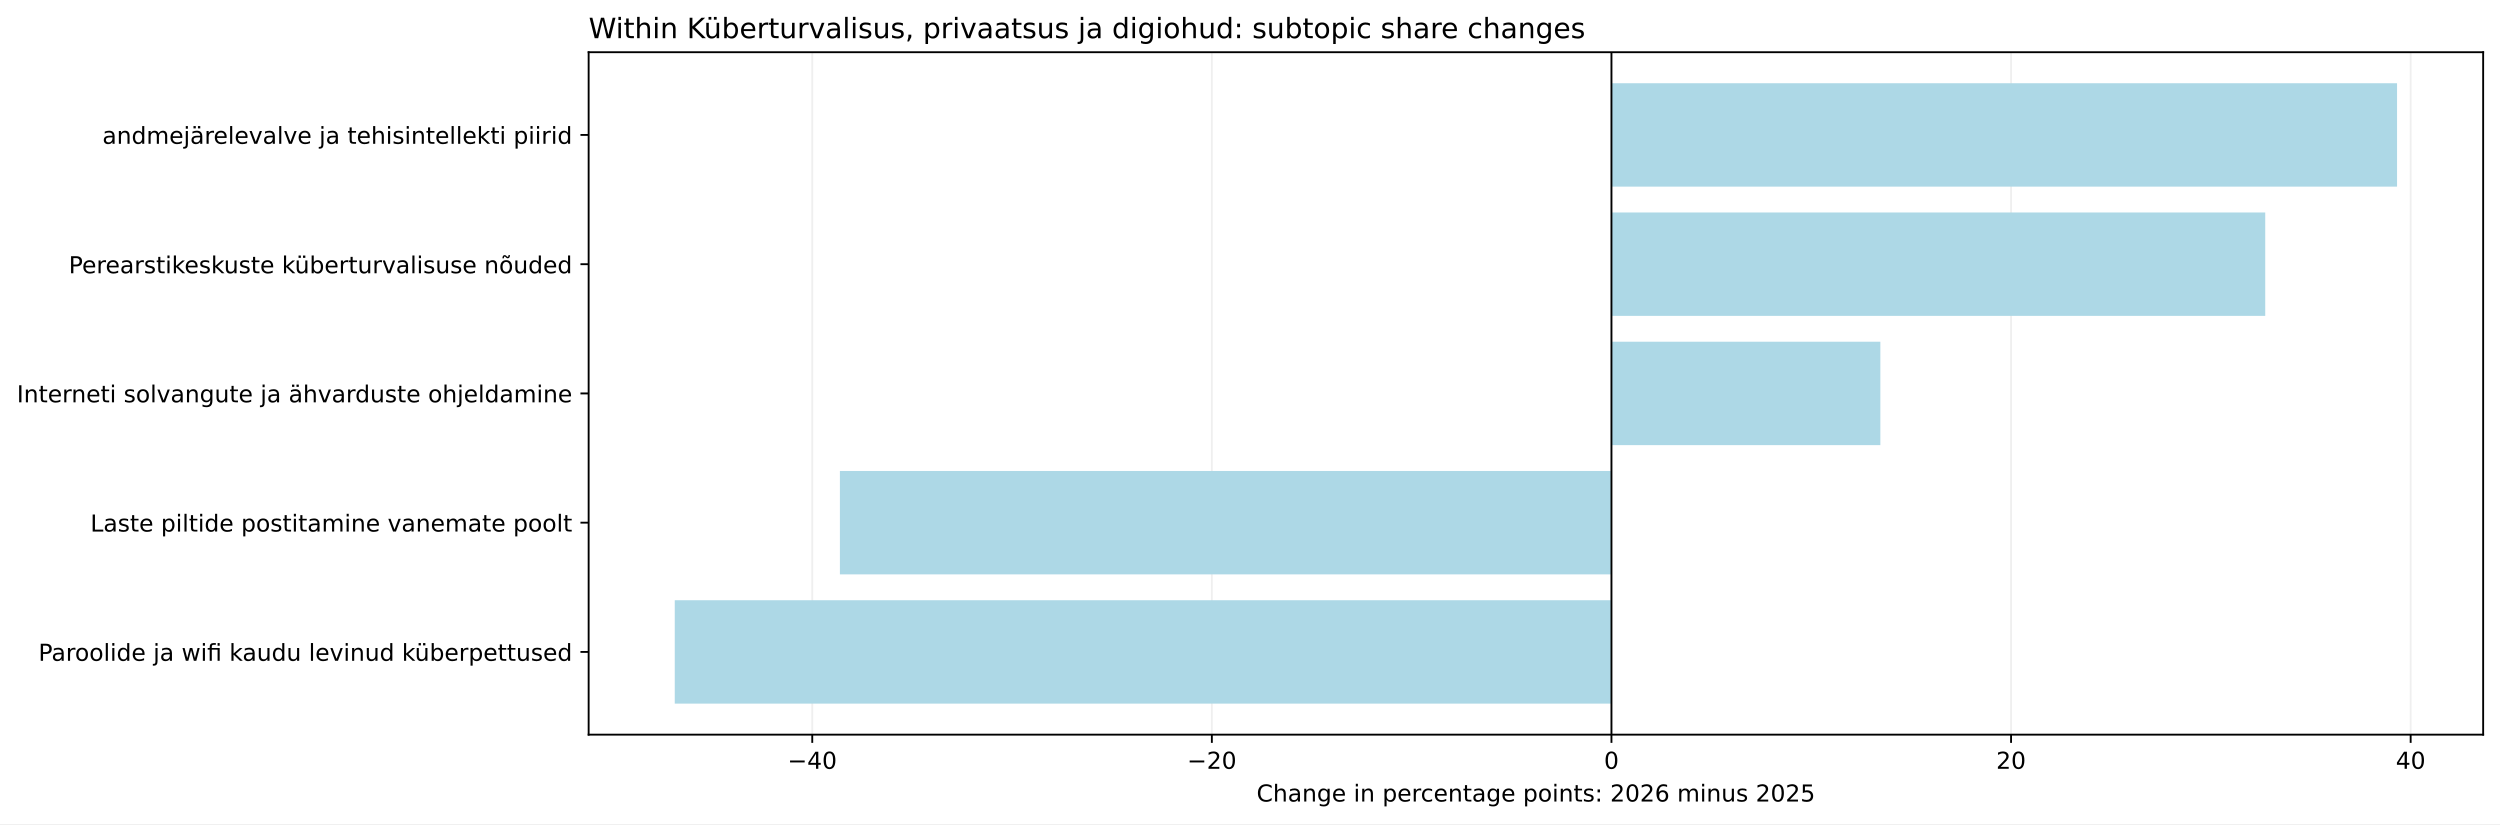
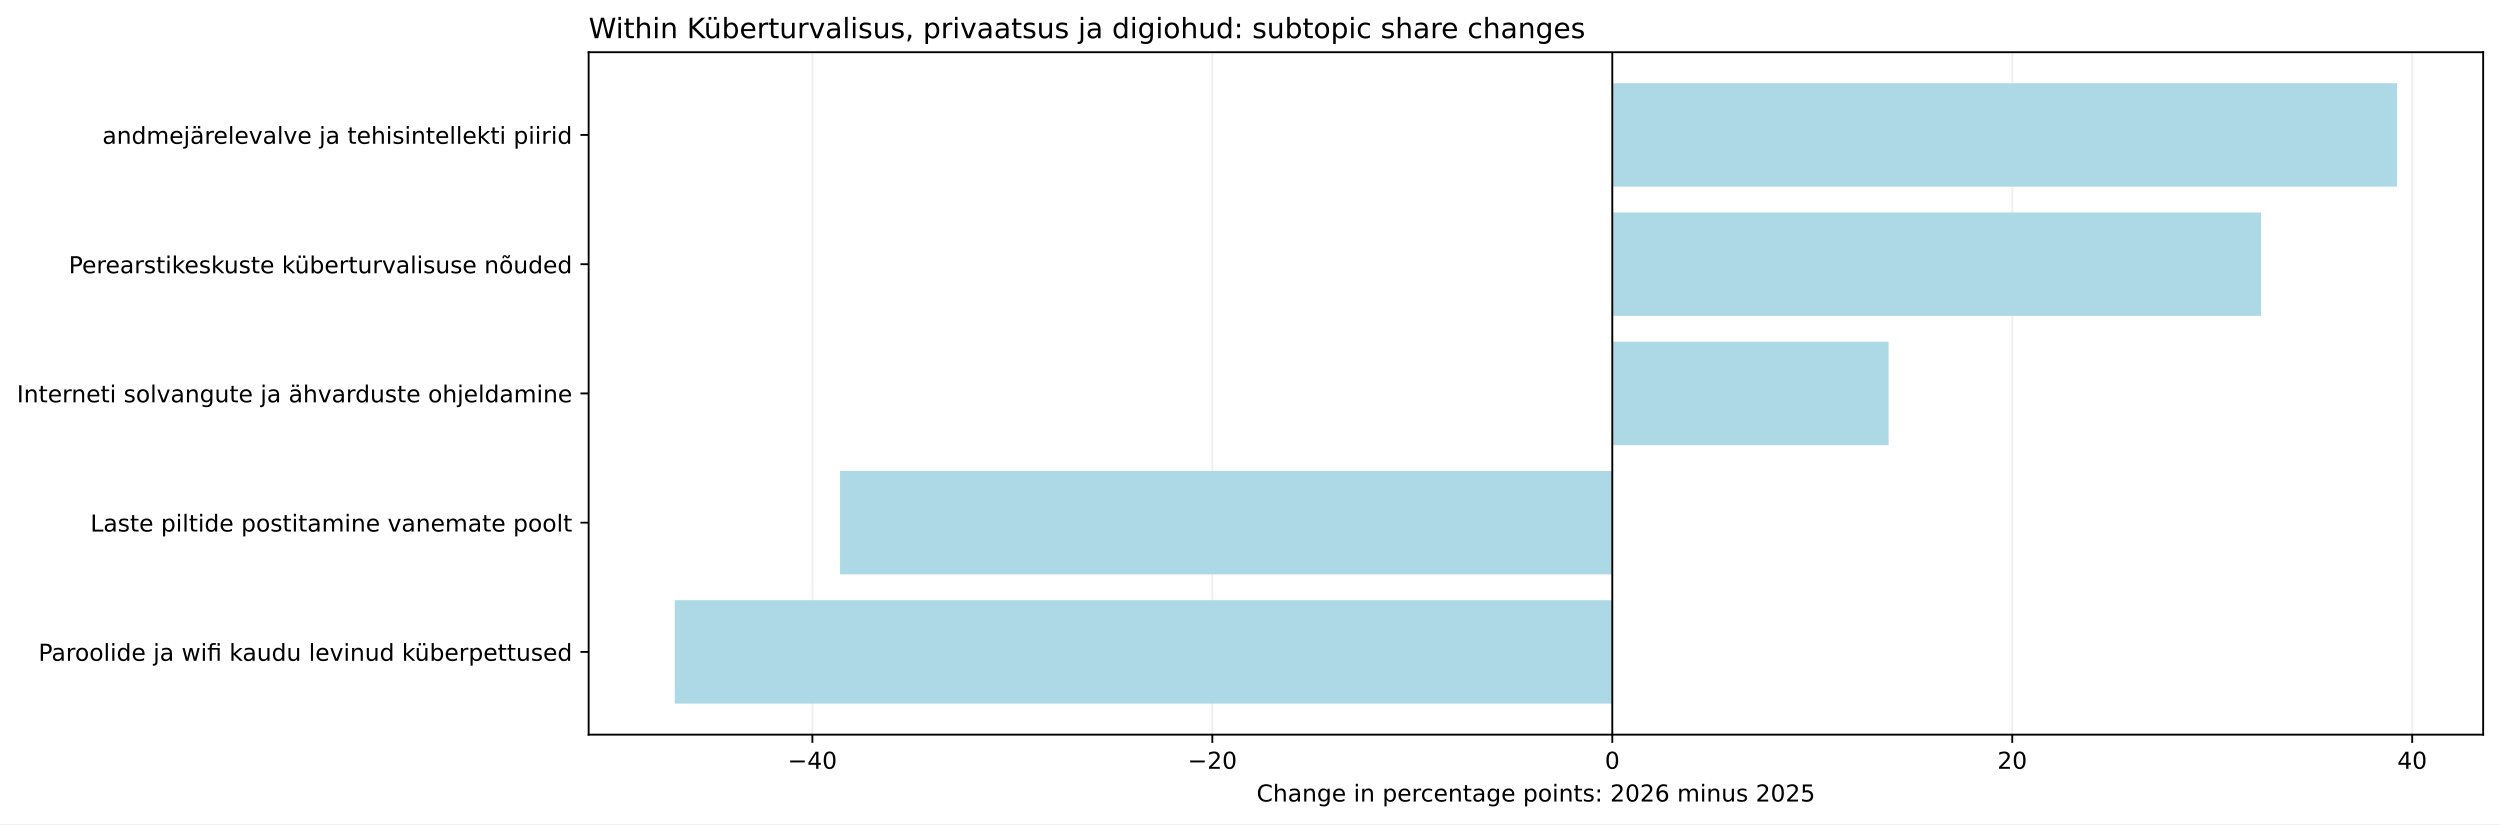
<svg xmlns="http://www.w3.org/2000/svg" xmlns:xlink="http://www.w3.org/1999/xlink" width="1068.663pt" height="352.237pt" viewBox="0 0 1068.663 352.237" version="1.1">
  <defs>
    <style type="text/css">*{stroke-linejoin: round; stroke-linecap: butt}</style>
  </defs>
  <g id="figure_1">
    <g id="patch_1">
      <path d="M 0 352.237  L 1068.663 352.237  L 1068.663 0  L 0 0  z " style="fill: #ffffff" />
    </g>
    <g id="axes_1">
      <g id="patch_2">
        <path d="M 251.623 314.036  L 1061.463 314.036  L 1061.463 22.318  L 251.623 22.318  z " style="fill: #ffffff" />
      </g>
      <g id="matplotlib.axis_1">
        <g id="xtick_1">
          <g id="line2d_1">
-             <path d="M 347.21 314.036  L 347.21 22.318  " clip-path="url(#p24a4c3cf36)" style="fill: none; stroke: #b0b0b0; stroke-opacity: 0.2; stroke-width: 0.8; stroke-linecap: square" />
+             <path d="M 347.262 314.036  L 347.262 22.318  " clip-path="url(#p61fe142b3d)" style="fill: none; stroke: #b0b0b0; stroke-opacity: 0.2; stroke-width: 0.8; stroke-linecap: square" />
          </g>
          <g id="line2d_2">
            <defs>
-               <path id="m20d1be6f00" d="M 0 0  L 0 3.5  " style="stroke: #000000; stroke-width: 0.8" />
+               <path id="m8b1f14f06d" d="M 0 0  L 0 3.5  " style="stroke: #000000; stroke-width: 0.8" />
            </defs>
            <g>
-               <use xlink:href="#m20d1be6f00" x="347.21" y="314.036" style="stroke: #000000; stroke-width: 0.8" />
+               <use xlink:href="#m8b1f14f06d" x="347.262" y="314.036" style="stroke: #000000; stroke-width: 0.8" />
            </g>
          </g>
          <g id="text_1">
-             <g transform="translate(336.6579 328.6334) scale(0.1 -0.1)">
+             <g transform="translate(336.71 328.6334) scale(0.1 -0.1)">
              <defs>
                <path id="DejaVuSans-c9c" d="M 678 2272  L 4684 2272  L 4684 1741  L 678 1741  L 678 2272  z " transform="scale(0.015625)" />
                <path id="DejaVuSans-17" d="M 2419 4116  L 825 1625  L 2419 1625  L 2419 4116  z M 2253 4666  L 3047 4666  L 3047 1625  L 3713 1625  L 3713 1100  L 3047 1100  L 3047 0  L 2419 0  L 2419 1100  L 313 1100  L 313 1709  L 2253 4666  z " transform="scale(0.015625)" />
                <path id="DejaVuSans-13" d="M 2034 4250  Q 1547 4250 1301 3770  Q 1056 3291 1056 2328  Q 1056 1369 1301 889  Q 1547 409 2034 409  Q 2525 409 2770 889  Q 3016 1369 3016 2328  Q 3016 3291 2770 3770  Q 2525 4250 2034 4250  z M 2034 4750  Q 2819 4750 3233 4129  Q 3647 3509 3647 2328  Q 3647 1150 3233 529  Q 2819 -91 2034 -91  Q 1250 -91 836 529  Q 422 1150 422 2328  Q 422 3509 836 4129  Q 1250 4750 2034 4750  z " transform="scale(0.015625)" />
              </defs>
              <use xlink:href="#DejaVuSans-c9c" />
              <use xlink:href="#DejaVuSans-17" transform="translate(83.79688 0)" />
              <use xlink:href="#DejaVuSans-13" transform="translate(147.4219 0)" />
            </g>
          </g>
        </g>
        <g id="xtick_2">
          <g id="line2d_3">
-             <path d="M 518.026 314.036  L 518.026 22.318  " clip-path="url(#p24a4c3cf36)" style="fill: none; stroke: #b0b0b0; stroke-opacity: 0.2; stroke-width: 0.8; stroke-linecap: square" />
+             <path d="M 518.229 314.036  L 518.229 22.318  " clip-path="url(#p61fe142b3d)" style="fill: none; stroke: #b0b0b0; stroke-opacity: 0.2; stroke-width: 0.8; stroke-linecap: square" />
          </g>
          <g id="line2d_4">
            <g>
-               <use xlink:href="#m20d1be6f00" x="518.026" y="314.036" style="stroke: #000000; stroke-width: 0.8" />
+               <use xlink:href="#m8b1f14f06d" x="518.229" y="314.036" style="stroke: #000000; stroke-width: 0.8" />
            </g>
          </g>
          <g id="text_2">
-             <g transform="translate(507.4735 328.6334) scale(0.1 -0.1)">
+             <g transform="translate(507.6771 328.6334) scale(0.1 -0.1)">
              <defs>
                <path id="DejaVuSans-15" d="M 1228 531  L 3431 531  L 3431 0  L 469 0  L 469 531  Q 828 903 1448 1529  Q 2069 2156 2228 2338  Q 2531 2678 2651 2914  Q 2772 3150 2772 3378  Q 2772 3750 2511 3984  Q 2250 4219 1831 4219  Q 1534 4219 1204 4116  Q 875 4013 500 3803  L 500 4441  Q 881 4594 1212 4672  Q 1544 4750 1819 4750  Q 2544 4750 2975 4387  Q 3406 4025 3406 3419  Q 3406 3131 3298 2873  Q 3191 2616 2906 2266  Q 2828 2175 2409 1742  Q 1991 1309 1228 531  z " transform="scale(0.015625)" />
              </defs>
              <use xlink:href="#DejaVuSans-c9c" />
              <use xlink:href="#DejaVuSans-15" transform="translate(83.79688 0)" />
              <use xlink:href="#DejaVuSans-13" transform="translate(147.4219 0)" />
            </g>
          </g>
        </g>
        <g id="xtick_3">
          <g id="line2d_5">
-             <path d="M 688.841 314.036  L 688.841 22.318  " clip-path="url(#p24a4c3cf36)" style="fill: none; stroke: #b0b0b0; stroke-opacity: 0.2; stroke-width: 0.8; stroke-linecap: square" />
+             <path d="M 689.197 314.036  L 689.197 22.318  " clip-path="url(#p61fe142b3d)" style="fill: none; stroke: #b0b0b0; stroke-opacity: 0.2; stroke-width: 0.8; stroke-linecap: square" />
          </g>
          <g id="line2d_6">
            <g>
-               <use xlink:href="#m20d1be6f00" x="688.841" y="314.036" style="stroke: #000000; stroke-width: 0.8" />
+               <use xlink:href="#m8b1f14f06d" x="689.197" y="314.036" style="stroke: #000000; stroke-width: 0.8" />
            </g>
          </g>
          <g id="text_3">
-             <g transform="translate(685.6602 328.6334) scale(0.1 -0.1)">
+             <g transform="translate(686.0153 328.6334) scale(0.1 -0.1)">
              <use xlink:href="#DejaVuSans-13" />
            </g>
          </g>
        </g>
        <g id="xtick_4">
          <g id="line2d_7">
-             <path d="M 859.657 314.036  L 859.657 22.318  " clip-path="url(#p24a4c3cf36)" style="fill: none; stroke: #b0b0b0; stroke-opacity: 0.2; stroke-width: 0.8; stroke-linecap: square" />
+             <path d="M 860.164 314.036  L 860.164 22.318  " clip-path="url(#p61fe142b3d)" style="fill: none; stroke: #b0b0b0; stroke-opacity: 0.2; stroke-width: 0.8; stroke-linecap: square" />
          </g>
          <g id="line2d_8">
            <g>
-               <use xlink:href="#m20d1be6f00" x="859.657" y="314.036" style="stroke: #000000; stroke-width: 0.8" />
+               <use xlink:href="#m8b1f14f06d" x="860.164" y="314.036" style="stroke: #000000; stroke-width: 0.8" />
            </g>
          </g>
          <g id="text_4">
-             <g transform="translate(853.2946 328.6334) scale(0.1 -0.1)">
+             <g transform="translate(853.8012 328.6334) scale(0.1 -0.1)">
              <use xlink:href="#DejaVuSans-15" />
              <use xlink:href="#DejaVuSans-13" transform="translate(63.625 0)" />
            </g>
          </g>
        </g>
        <g id="xtick_5">
          <g id="line2d_9">
-             <path d="M 1030.473 314.036  L 1030.473 22.318  " clip-path="url(#p24a4c3cf36)" style="fill: none; stroke: #b0b0b0; stroke-opacity: 0.2; stroke-width: 0.8; stroke-linecap: square" />
+             <path d="M 1031.131 314.036  L 1031.131 22.318  " clip-path="url(#p61fe142b3d)" style="fill: none; stroke: #b0b0b0; stroke-opacity: 0.2; stroke-width: 0.8; stroke-linecap: square" />
          </g>
          <g id="line2d_10">
            <g>
-               <use xlink:href="#m20d1be6f00" x="1030.473" y="314.036" style="stroke: #000000; stroke-width: 0.8" />
+               <use xlink:href="#m8b1f14f06d" x="1031.131" y="314.036" style="stroke: #000000; stroke-width: 0.8" />
            </g>
          </g>
          <g id="text_5">
-             <g transform="translate(1024.11 328.6334) scale(0.1 -0.1)">
+             <g transform="translate(1024.768 328.6334) scale(0.1 -0.1)">
              <use xlink:href="#DejaVuSans-17" />
              <use xlink:href="#DejaVuSans-13" transform="translate(63.625 0)" />
            </g>
          </g>
        </g>
        <g id="text_6">
          <g transform="translate(537.1497 342.6342) scale(0.1 -0.1)">
            <defs>
              <path id="DejaVuSans-26" d="M 4122 4306  L 4122 3641  Q 3803 3938 3442 4084  Q 3081 4231 2675 4231  Q 1875 4231 1450 3742  Q 1025 3253 1025 2328  Q 1025 1406 1450 917  Q 1875 428 2675 428  Q 3081 428 3442 575  Q 3803 722 4122 1019  L 4122 359  Q 3791 134 3420 21  Q 3050 -91 2638 -91  Q 1578 -91 968 557  Q 359 1206 359 2328  Q 359 3453 968 4101  Q 1578 4750 2638 4750  Q 3056 4750 3426 4639  Q 3797 4528 4122 4306  z " transform="scale(0.015625)" />
              <path id="DejaVuSans-4b" d="M 3513 2113  L 3513 0  L 2938 0  L 2938 2094  Q 2938 2591 2744 2837  Q 2550 3084 2163 3084  Q 1697 3084 1428 2787  Q 1159 2491 1159 1978  L 1159 0  L 581 0  L 581 4863  L 1159 4863  L 1159 2956  Q 1366 3272 1645 3428  Q 1925 3584 2291 3584  Q 2894 3584 3203 3211  Q 3513 2838 3513 2113  z " transform="scale(0.015625)" />
              <path id="DejaVuSans-44" d="M 2194 1759  Q 1497 1759 1228 1600  Q 959 1441 959 1056  Q 959 750 1161 570  Q 1363 391 1709 391  Q 2188 391 2477 730  Q 2766 1069 2766 1631  L 2766 1759  L 2194 1759  z M 3341 1997  L 3341 0  L 2766 0  L 2766 531  Q 2569 213 2275 61  Q 1981 -91 1556 -91  Q 1019 -91 701 211  Q 384 513 384 1019  Q 384 1609 779 1909  Q 1175 2209 1959 2209  L 2766 2209  L 2766 2266  Q 2766 2663 2505 2880  Q 2244 3097 1772 3097  Q 1472 3097 1187 3025  Q 903 2953 641 2809  L 641 3341  Q 956 3463 1253 3523  Q 1550 3584 1831 3584  Q 2591 3584 2966 3190  Q 3341 2797 3341 1997  z " transform="scale(0.015625)" />
              <path id="DejaVuSans-51" d="M 3513 2113  L 3513 0  L 2938 0  L 2938 2094  Q 2938 2591 2744 2837  Q 2550 3084 2163 3084  Q 1697 3084 1428 2787  Q 1159 2491 1159 1978  L 1159 0  L 581 0  L 581 3500  L 1159 3500  L 1159 2956  Q 1366 3272 1645 3428  Q 1925 3584 2291 3584  Q 2894 3584 3203 3211  Q 3513 2838 3513 2113  z " transform="scale(0.015625)" />
              <path id="DejaVuSans-4a" d="M 2906 1791  Q 2906 2416 2648 2759  Q 2391 3103 1925 3103  Q 1463 3103 1205 2759  Q 947 2416 947 1791  Q 947 1169 1205 825  Q 1463 481 1925 481  Q 2391 481 2648 825  Q 2906 1169 2906 1791  z M 3481 434  Q 3481 -459 3084 -895  Q 2688 -1331 1869 -1331  Q 1566 -1331 1297 -1286  Q 1028 -1241 775 -1147  L 775 -588  Q 1028 -725 1275 -790  Q 1522 -856 1778 -856  Q 2344 -856 2625 -561  Q 2906 -266 2906 331  L 2906 616  Q 2728 306 2450 153  Q 2172 0 1784 0  Q 1141 0 747 490  Q 353 981 353 1791  Q 353 2603 747 3093  Q 1141 3584 1784 3584  Q 2172 3584 2450 3431  Q 2728 3278 2906 2969  L 2906 3500  L 3481 3500  L 3481 434  z " transform="scale(0.015625)" />
              <path id="DejaVuSans-48" d="M 3597 1894  L 3597 1613  L 953 1613  Q 991 1019 1311 708  Q 1631 397 2203 397  Q 2534 397 2845 478  Q 3156 559 3463 722  L 3463 178  Q 3153 47 2828 -22  Q 2503 -91 2169 -91  Q 1331 -91 842 396  Q 353 884 353 1716  Q 353 2575 817 3079  Q 1281 3584 2069 3584  Q 2775 3584 3186 3129  Q 3597 2675 3597 1894  z M 3022 2063  Q 3016 2534 2758 2815  Q 2500 3097 2075 3097  Q 1594 3097 1305 2825  Q 1016 2553 972 2059  L 3022 2063  z " transform="scale(0.015625)" />
              <path id="DejaVuSans-3" transform="scale(0.015625)" />
              <path id="DejaVuSans-4c" d="M 603 3500  L 1178 3500  L 1178 0  L 603 0  L 603 3500  z M 603 4863  L 1178 4863  L 1178 4134  L 603 4134  L 603 4863  z " transform="scale(0.015625)" />
              <path id="DejaVuSans-53" d="M 1159 525  L 1159 -1331  L 581 -1331  L 581 3500  L 1159 3500  L 1159 2969  Q 1341 3281 1617 3432  Q 1894 3584 2278 3584  Q 2916 3584 3314 3078  Q 3713 2572 3713 1747  Q 3713 922 3314 415  Q 2916 -91 2278 -91  Q 1894 -91 1617 61  Q 1341 213 1159 525  z M 3116 1747  Q 3116 2381 2855 2742  Q 2594 3103 2138 3103  Q 1681 3103 1420 2742  Q 1159 2381 1159 1747  Q 1159 1113 1420 752  Q 1681 391 2138 391  Q 2594 391 2855 752  Q 3116 1113 3116 1747  z " transform="scale(0.015625)" />
              <path id="DejaVuSans-55" d="M 2631 2963  Q 2534 3019 2420 3045  Q 2306 3072 2169 3072  Q 1681 3072 1420 2755  Q 1159 2438 1159 1844  L 1159 0  L 581 0  L 581 3500  L 1159 3500  L 1159 2956  Q 1341 3275 1631 3429  Q 1922 3584 2338 3584  Q 2397 3584 2469 3576  Q 2541 3569 2628 3553  L 2631 2963  z " transform="scale(0.015625)" />
              <path id="DejaVuSans-46" d="M 3122 3366  L 3122 2828  Q 2878 2963 2633 3030  Q 2388 3097 2138 3097  Q 1578 3097 1268 2742  Q 959 2388 959 1747  Q 959 1106 1268 751  Q 1578 397 2138 397  Q 2388 397 2633 464  Q 2878 531 3122 666  L 3122 134  Q 2881 22 2623 -34  Q 2366 -91 2075 -91  Q 1284 -91 818 406  Q 353 903 353 1747  Q 353 2603 823 3093  Q 1294 3584 2113 3584  Q 2378 3584 2631 3529  Q 2884 3475 3122 3366  z " transform="scale(0.015625)" />
              <path id="DejaVuSans-57" d="M 1172 4494  L 1172 3500  L 2356 3500  L 2356 3053  L 1172 3053  L 1172 1153  Q 1172 725 1289 603  Q 1406 481 1766 481  L 2356 481  L 2356 0  L 1766 0  Q 1100 0 847 248  Q 594 497 594 1153  L 594 3053  L 172 3053  L 172 3500  L 594 3500  L 594 4494  L 1172 4494  z " transform="scale(0.015625)" />
              <path id="DejaVuSans-52" d="M 1959 3097  Q 1497 3097 1228 2736  Q 959 2375 959 1747  Q 959 1119 1226 758  Q 1494 397 1959 397  Q 2419 397 2687 759  Q 2956 1122 2956 1747  Q 2956 2369 2687 2733  Q 2419 3097 1959 3097  z M 1959 3584  Q 2709 3584 3137 3096  Q 3566 2609 3566 1747  Q 3566 888 3137 398  Q 2709 -91 1959 -91  Q 1206 -91 779 398  Q 353 888 353 1747  Q 353 2609 779 3096  Q 1206 3584 1959 3584  z " transform="scale(0.015625)" />
              <path id="DejaVuSans-56" d="M 2834 3397  L 2834 2853  Q 2591 2978 2328 3040  Q 2066 3103 1784 3103  Q 1356 3103 1142 2972  Q 928 2841 928 2578  Q 928 2378 1081 2264  Q 1234 2150 1697 2047  L 1894 2003  Q 2506 1872 2764 1633  Q 3022 1394 3022 966  Q 3022 478 2636 193  Q 2250 -91 1575 -91  Q 1294 -91 989 -36  Q 684 19 347 128  L 347 722  Q 666 556 975 473  Q 1284 391 1588 391  Q 1994 391 2212 530  Q 2431 669 2431 922  Q 2431 1156 2273 1281  Q 2116 1406 1581 1522  L 1381 1569  Q 847 1681 609 1914  Q 372 2147 372 2553  Q 372 3047 722 3315  Q 1072 3584 1716 3584  Q 2034 3584 2315 3537  Q 2597 3491 2834 3397  z " transform="scale(0.015625)" />
              <path id="DejaVuSans-1d" d="M 750 794  L 1409 794  L 1409 0  L 750 0  L 750 794  z M 750 3309  L 1409 3309  L 1409 2516  L 750 2516  L 750 3309  z " transform="scale(0.015625)" />
              <path id="DejaVuSans-19" d="M 2113 2584  Q 1688 2584 1439 2293  Q 1191 2003 1191 1497  Q 1191 994 1439 701  Q 1688 409 2113 409  Q 2538 409 2786 701  Q 3034 994 3034 1497  Q 3034 2003 2786 2293  Q 2538 2584 2113 2584  z M 3366 4563  L 3366 3988  Q 3128 4100 2886 4159  Q 2644 4219 2406 4219  Q 1781 4219 1451 3797  Q 1122 3375 1075 2522  Q 1259 2794 1537 2939  Q 1816 3084 2150 3084  Q 2853 3084 3261 2657  Q 3669 2231 3669 1497  Q 3669 778 3244 343  Q 2819 -91 2113 -91  Q 1303 -91 875 529  Q 447 1150 447 2328  Q 447 3434 972 4092  Q 1497 4750 2381 4750  Q 2619 4750 2861 4703  Q 3103 4656 3366 4563  z " transform="scale(0.015625)" />
              <path id="DejaVuSans-50" d="M 3328 2828  Q 3544 3216 3844 3400  Q 4144 3584 4550 3584  Q 5097 3584 5394 3201  Q 5691 2819 5691 2113  L 5691 0  L 5113 0  L 5113 2094  Q 5113 2597 4934 2840  Q 4756 3084 4391 3084  Q 3944 3084 3684 2787  Q 3425 2491 3425 1978  L 3425 0  L 2847 0  L 2847 2094  Q 2847 2600 2669 2842  Q 2491 3084 2119 3084  Q 1678 3084 1418 2786  Q 1159 2488 1159 1978  L 1159 0  L 581 0  L 581 3500  L 1159 3500  L 1159 2956  Q 1356 3278 1631 3431  Q 1906 3584 2284 3584  Q 2666 3584 2933 3390  Q 3200 3197 3328 2828  z " transform="scale(0.015625)" />
              <path id="DejaVuSans-58" d="M 544 1381  L 544 3500  L 1119 3500  L 1119 1403  Q 1119 906 1312 657  Q 1506 409 1894 409  Q 2359 409 2629 706  Q 2900 1003 2900 1516  L 2900 3500  L 3475 3500  L 3475 0  L 2900 0  L 2900 538  Q 2691 219 2414 64  Q 2138 -91 1772 -91  Q 1169 -91 856 284  Q 544 659 544 1381  z M 1991 3584  L 1991 3584  z " transform="scale(0.015625)" />
              <path id="DejaVuSans-18" d="M 691 4666  L 3169 4666  L 3169 4134  L 1269 4134  L 1269 2991  Q 1406 3038 1543 3061  Q 1681 3084 1819 3084  Q 2600 3084 3056 2656  Q 3513 2228 3513 1497  Q 3513 744 3044 326  Q 2575 -91 1722 -91  Q 1428 -91 1123 -41  Q 819 9 494 109  L 494 744  Q 775 591 1075 516  Q 1375 441 1709 441  Q 2250 441 2565 725  Q 2881 1009 2881 1497  Q 2881 1984 2565 2268  Q 2250 2553 1709 2553  Q 1456 2553 1204 2497  Q 953 2441 691 2322  L 691 4666  z " transform="scale(0.015625)" />
            </defs>
            <use xlink:href="#DejaVuSans-26" />
            <use xlink:href="#DejaVuSans-4b" transform="translate(69.82812 0)" />
            <use xlink:href="#DejaVuSans-44" transform="translate(133.2031 0)" />
            <use xlink:href="#DejaVuSans-51" transform="translate(194.4844 0)" />
            <use xlink:href="#DejaVuSans-4a" transform="translate(257.8594 0)" />
            <use xlink:href="#DejaVuSans-48" transform="translate(321.3438 0)" />
            <use xlink:href="#DejaVuSans-3" transform="translate(382.875 0)" />
            <use xlink:href="#DejaVuSans-4c" transform="translate(414.6562 0)" />
            <use xlink:href="#DejaVuSans-51" transform="translate(442.4375 0)" />
            <use xlink:href="#DejaVuSans-3" transform="translate(505.8125 0)" />
            <use xlink:href="#DejaVuSans-53" transform="translate(537.5938 0)" />
            <use xlink:href="#DejaVuSans-48" transform="translate(601.0781 0)" />
            <use xlink:href="#DejaVuSans-55" transform="translate(662.6094 0)" />
            <use xlink:href="#DejaVuSans-46" transform="translate(701.5156 0)" />
            <use xlink:href="#DejaVuSans-48" transform="translate(756.5 0)" />
            <use xlink:href="#DejaVuSans-51" transform="translate(818.0312 0)" />
            <use xlink:href="#DejaVuSans-57" transform="translate(881.4062 0)" />
            <use xlink:href="#DejaVuSans-44" transform="translate(920.6094 0)" />
            <use xlink:href="#DejaVuSans-4a" transform="translate(981.8906 0)" />
            <use xlink:href="#DejaVuSans-48" transform="translate(1045.375 0)" />
            <use xlink:href="#DejaVuSans-3" transform="translate(1106.906 0)" />
            <use xlink:href="#DejaVuSans-53" transform="translate(1138.688 0)" />
            <use xlink:href="#DejaVuSans-52" transform="translate(1202.172 0)" />
            <use xlink:href="#DejaVuSans-4c" transform="translate(1263.359 0)" />
            <use xlink:href="#DejaVuSans-51" transform="translate(1291.141 0)" />
            <use xlink:href="#DejaVuSans-57" transform="translate(1354.516 0)" />
            <use xlink:href="#DejaVuSans-56" transform="translate(1393.719 0)" />
            <use xlink:href="#DejaVuSans-1d" transform="translate(1445.812 0)" />
            <use xlink:href="#DejaVuSans-3" transform="translate(1479.5 0)" />
            <use xlink:href="#DejaVuSans-15" transform="translate(1511.281 0)" />
            <use xlink:href="#DejaVuSans-13" transform="translate(1574.906 0)" />
            <use xlink:href="#DejaVuSans-15" transform="translate(1638.531 0)" />
            <use xlink:href="#DejaVuSans-19" transform="translate(1702.156 0)" />
            <use xlink:href="#DejaVuSans-3" transform="translate(1765.781 0)" />
            <use xlink:href="#DejaVuSans-50" transform="translate(1797.562 0)" />
            <use xlink:href="#DejaVuSans-4c" transform="translate(1894.969 0)" />
            <use xlink:href="#DejaVuSans-51" transform="translate(1922.75 0)" />
            <use xlink:href="#DejaVuSans-58" transform="translate(1986.125 0)" />
            <use xlink:href="#DejaVuSans-56" transform="translate(2049.5 0)" />
            <use xlink:href="#DejaVuSans-3" transform="translate(2101.594 0)" />
            <use xlink:href="#DejaVuSans-15" transform="translate(2133.375 0)" />
            <use xlink:href="#DejaVuSans-13" transform="translate(2197 0)" />
            <use xlink:href="#DejaVuSans-15" transform="translate(2260.625 0)" />
            <use xlink:href="#DejaVuSans-18" transform="translate(2324.25 0)" />
          </g>
        </g>
      </g>
      <g id="matplotlib.axis_2">
        <g id="ytick_1">
          <g id="line2d_11">
            <defs>
-               <path id="mdff63d940c" d="M 0 0  L -3.5 0  " style="stroke: #000000; stroke-width: 0.8" />
+               <path id="m39df68569b" d="M 0 0  L -3.5 0  " style="stroke: #000000; stroke-width: 0.8" />
            </defs>
            <g>
-               <use xlink:href="#mdff63d940c" x="251.623" y="278.676" style="stroke: #000000; stroke-width: 0.8" />
+               <use xlink:href="#m39df68569b" x="251.623" y="278.676" style="stroke: #000000; stroke-width: 0.8" />
            </g>
          </g>
          <g id="text_7">
            <g transform="translate(16.43437 282.4753) scale(0.1 -0.1)">
              <defs>
                <path id="DejaVuSans-33" d="M 1259 4147  L 1259 2394  L 2053 2394  Q 2494 2394 2734 2622  Q 2975 2850 2975 3272  Q 2975 3691 2734 3919  Q 2494 4147 2053 4147  L 1259 4147  z M 628 4666  L 2053 4666  Q 2838 4666 3239 4311  Q 3641 3956 3641 3272  Q 3641 2581 3239 2228  Q 2838 1875 2053 1875  L 1259 1875  L 1259 0  L 628 0  L 628 4666  z " transform="scale(0.015625)" />
                <path id="DejaVuSans-4f" d="M 603 4863  L 1178 4863  L 1178 0  L 603 0  L 603 4863  z " transform="scale(0.015625)" />
                <path id="DejaVuSans-47" d="M 2906 2969  L 2906 4863  L 3481 4863  L 3481 0  L 2906 0  L 2906 525  Q 2725 213 2448 61  Q 2172 -91 1784 -91  Q 1150 -91 751 415  Q 353 922 353 1747  Q 353 2572 751 3078  Q 1150 3584 1784 3584  Q 2172 3584 2448 3432  Q 2725 3281 2906 2969  z M 947 1747  Q 947 1113 1208 752  Q 1469 391 1925 391  Q 2381 391 2643 752  Q 2906 1113 2906 1747  Q 2906 2381 2643 2742  Q 2381 3103 1925 3103  Q 1469 3103 1208 2742  Q 947 2381 947 1747  z " transform="scale(0.015625)" />
                <path id="DejaVuSans-4d" d="M 603 3500  L 1178 3500  L 1178 -63  Q 1178 -731 923 -1031  Q 669 -1331 103 -1331  L -116 -1331  L -116 -844  L 38 -844  Q 366 -844 484 -692  Q 603 -541 603 -63  L 603 3500  z M 603 4863  L 1178 4863  L 1178 4134  L 603 4134  L 603 4863  z " transform="scale(0.015625)" />
                <path id="DejaVuSans-5a" d="M 269 3500  L 844 3500  L 1563 769  L 2278 3500  L 2956 3500  L 3675 769  L 4391 3500  L 4966 3500  L 4050 0  L 3372 0  L 2619 2869  L 1863 0  L 1184 0  L 269 3500  z " transform="scale(0.015625)" />
                <path id="DejaVuSans-13af" d="M 3431 3500  L 3431 0  L 2853 0  L 2853 3053  L 1275 3053  L 1275 0  L 697 0  L 697 3053  L 147 3053  L 147 3500  L 697 3500  L 697 3744  Q 697 4316 967 4589  Q 1238 4863 1797 4863  L 2375 4863  L 2375 4384  L 1825 4384  Q 1516 4384 1395 4259  Q 1275 4134 1275 3809  L 1275 3500  L 3431 3500  z M 2853 4856  L 3431 4856  L 3431 4128  L 2853 4128  L 2853 4856  z " transform="scale(0.015625)" />
                <path id="DejaVuSans-4e" d="M 581 4863  L 1159 4863  L 1159 1991  L 2875 3500  L 3609 3500  L 1753 1863  L 3688 0  L 2938 0  L 1159 1709  L 1159 0  L 581 0  L 581 4863  z " transform="scale(0.015625)" />
                <path id="DejaVuSans-59" d="M 191 3500  L 800 3500  L 1894 563  L 2988 3500  L 3597 3500  L 2284 0  L 1503 0  L 191 3500  z " transform="scale(0.015625)" />
                <path id="DejaVuSans-be" d="M 544 1381  L 544 3500  L 1119 3500  L 1119 1403  Q 1119 906 1312 657  Q 1506 409 1894 409  Q 2359 409 2629 706  Q 2900 1003 2900 1516  L 2900 3500  L 3475 3500  L 3475 0  L 2900 0  L 2900 538  Q 2691 219 2414 64  Q 2138 -91 1772 -91  Q 1169 -91 856 284  Q 544 659 544 1381  z M 1991 3584  L 1991 3584  z M 2278 4850  L 2912 4850  L 2912 4219  L 2278 4219  L 2278 4850  z M 1056 4850  L 1690 4850  L 1690 4219  L 1056 4219  L 1056 4850  z " transform="scale(0.015625)" />
                <path id="DejaVuSans-45" d="M 3116 1747  Q 3116 2381 2855 2742  Q 2594 3103 2138 3103  Q 1681 3103 1420 2742  Q 1159 2381 1159 1747  Q 1159 1113 1420 752  Q 1681 391 2138 391  Q 2594 391 2855 752  Q 3116 1113 3116 1747  z M 1159 2969  Q 1341 3281 1617 3432  Q 1894 3584 2278 3584  Q 2916 3584 3314 3078  Q 3713 2572 3713 1747  Q 3713 922 3314 415  Q 2916 -91 2278 -91  Q 1894 -91 1617 61  Q 1341 213 1159 525  L 1159 0  L 581 0  L 581 4863  L 1159 4863  L 1159 2969  z " transform="scale(0.015625)" />
              </defs>
              <use xlink:href="#DejaVuSans-33" />
              <use xlink:href="#DejaVuSans-44" transform="translate(55.8125 0)" />
              <use xlink:href="#DejaVuSans-55" transform="translate(117.0938 0)" />
              <use xlink:href="#DejaVuSans-52" transform="translate(156 0)" />
              <use xlink:href="#DejaVuSans-52" transform="translate(217.1875 0)" />
              <use xlink:href="#DejaVuSans-4f" transform="translate(278.375 0)" />
              <use xlink:href="#DejaVuSans-4c" transform="translate(306.1562 0)" />
              <use xlink:href="#DejaVuSans-47" transform="translate(333.9375 0)" />
              <use xlink:href="#DejaVuSans-48" transform="translate(397.4219 0)" />
              <use xlink:href="#DejaVuSans-3" transform="translate(458.9531 0)" />
              <use xlink:href="#DejaVuSans-4d" transform="translate(490.7344 0)" />
              <use xlink:href="#DejaVuSans-44" transform="translate(518.5156 0)" />
              <use xlink:href="#DejaVuSans-3" transform="translate(579.7969 0)" />
              <use xlink:href="#DejaVuSans-5a" transform="translate(611.5781 0)" />
              <use xlink:href="#DejaVuSans-4c" transform="translate(693.3594 0)" />
              <use xlink:href="#DejaVuSans-13af" transform="translate(721.1406 0)" />
              <use xlink:href="#DejaVuSans-3" transform="translate(784.125 0)" />
              <use xlink:href="#DejaVuSans-4e" transform="translate(815.9062 0)" />
              <use xlink:href="#DejaVuSans-44" transform="translate(872.0625 0)" />
              <use xlink:href="#DejaVuSans-58" transform="translate(933.3438 0)" />
              <use xlink:href="#DejaVuSans-47" transform="translate(996.7188 0)" />
              <use xlink:href="#DejaVuSans-58" transform="translate(1060.203 0)" />
              <use xlink:href="#DejaVuSans-3" transform="translate(1123.578 0)" />
              <use xlink:href="#DejaVuSans-4f" transform="translate(1155.359 0)" />
              <use xlink:href="#DejaVuSans-48" transform="translate(1183.141 0)" />
              <use xlink:href="#DejaVuSans-59" transform="translate(1244.672 0)" />
              <use xlink:href="#DejaVuSans-4c" transform="translate(1303.859 0)" />
              <use xlink:href="#DejaVuSans-51" transform="translate(1331.641 0)" />
              <use xlink:href="#DejaVuSans-58" transform="translate(1395.016 0)" />
              <use xlink:href="#DejaVuSans-47" transform="translate(1458.391 0)" />
              <use xlink:href="#DejaVuSans-3" transform="translate(1521.875 0)" />
              <use xlink:href="#DejaVuSans-4e" transform="translate(1553.656 0)" />
              <use xlink:href="#DejaVuSans-be" transform="translate(1608.484 0)" />
              <use xlink:href="#DejaVuSans-45" transform="translate(1671.859 0)" />
              <use xlink:href="#DejaVuSans-48" transform="translate(1735.344 0)" />
              <use xlink:href="#DejaVuSans-55" transform="translate(1796.875 0)" />
              <use xlink:href="#DejaVuSans-53" transform="translate(1837.984 0)" />
              <use xlink:href="#DejaVuSans-48" transform="translate(1901.469 0)" />
              <use xlink:href="#DejaVuSans-57" transform="translate(1963 0)" />
              <use xlink:href="#DejaVuSans-57" transform="translate(2002.203 0)" />
              <use xlink:href="#DejaVuSans-58" transform="translate(2041.406 0)" />
              <use xlink:href="#DejaVuSans-56" transform="translate(2104.781 0)" />
              <use xlink:href="#DejaVuSans-48" transform="translate(2156.875 0)" />
              <use xlink:href="#DejaVuSans-47" transform="translate(2218.406 0)" />
            </g>
          </g>
        </g>
        <g id="ytick_2">
          <g id="line2d_12">
            <g>
-               <use xlink:href="#mdff63d940c" x="251.623" y="223.427" style="stroke: #000000; stroke-width: 0.8" />
+               <use xlink:href="#m39df68569b" x="251.623" y="223.427" style="stroke: #000000; stroke-width: 0.8" />
            </g>
          </g>
          <g id="text_8">
            <g transform="translate(38.62656 227.2257) scale(0.1 -0.1)">
              <defs>
                <path id="DejaVuSans-2f" d="M 628 4666  L 1259 4666  L 1259 531  L 3531 531  L 3531 0  L 628 0  L 628 4666  z " transform="scale(0.015625)" />
              </defs>
              <use xlink:href="#DejaVuSans-2f" />
              <use xlink:href="#DejaVuSans-44" transform="translate(55.71875 0)" />
              <use xlink:href="#DejaVuSans-56" transform="translate(117 0)" />
              <use xlink:href="#DejaVuSans-57" transform="translate(169.0938 0)" />
              <use xlink:href="#DejaVuSans-48" transform="translate(208.2969 0)" />
              <use xlink:href="#DejaVuSans-3" transform="translate(269.8281 0)" />
              <use xlink:href="#DejaVuSans-53" transform="translate(301.6094 0)" />
              <use xlink:href="#DejaVuSans-4c" transform="translate(365.0938 0)" />
              <use xlink:href="#DejaVuSans-4f" transform="translate(392.875 0)" />
              <use xlink:href="#DejaVuSans-57" transform="translate(420.6562 0)" />
              <use xlink:href="#DejaVuSans-4c" transform="translate(459.8594 0)" />
              <use xlink:href="#DejaVuSans-47" transform="translate(487.6406 0)" />
              <use xlink:href="#DejaVuSans-48" transform="translate(551.125 0)" />
              <use xlink:href="#DejaVuSans-3" transform="translate(612.6562 0)" />
              <use xlink:href="#DejaVuSans-53" transform="translate(644.4375 0)" />
              <use xlink:href="#DejaVuSans-52" transform="translate(707.9219 0)" />
              <use xlink:href="#DejaVuSans-56" transform="translate(769.1094 0)" />
              <use xlink:href="#DejaVuSans-57" transform="translate(821.2031 0)" />
              <use xlink:href="#DejaVuSans-4c" transform="translate(860.4062 0)" />
              <use xlink:href="#DejaVuSans-57" transform="translate(888.1875 0)" />
              <use xlink:href="#DejaVuSans-44" transform="translate(927.3906 0)" />
              <use xlink:href="#DejaVuSans-50" transform="translate(988.6719 0)" />
              <use xlink:href="#DejaVuSans-4c" transform="translate(1086.078 0)" />
              <use xlink:href="#DejaVuSans-51" transform="translate(1113.859 0)" />
              <use xlink:href="#DejaVuSans-48" transform="translate(1177.234 0)" />
              <use xlink:href="#DejaVuSans-3" transform="translate(1238.766 0)" />
              <use xlink:href="#DejaVuSans-59" transform="translate(1270.547 0)" />
              <use xlink:href="#DejaVuSans-44" transform="translate(1329.734 0)" />
              <use xlink:href="#DejaVuSans-51" transform="translate(1391.016 0)" />
              <use xlink:href="#DejaVuSans-48" transform="translate(1454.391 0)" />
              <use xlink:href="#DejaVuSans-50" transform="translate(1515.922 0)" />
              <use xlink:href="#DejaVuSans-44" transform="translate(1613.328 0)" />
              <use xlink:href="#DejaVuSans-57" transform="translate(1674.609 0)" />
              <use xlink:href="#DejaVuSans-48" transform="translate(1713.812 0)" />
              <use xlink:href="#DejaVuSans-3" transform="translate(1775.344 0)" />
              <use xlink:href="#DejaVuSans-53" transform="translate(1807.125 0)" />
              <use xlink:href="#DejaVuSans-52" transform="translate(1870.609 0)" />
              <use xlink:href="#DejaVuSans-52" transform="translate(1931.797 0)" />
              <use xlink:href="#DejaVuSans-4f" transform="translate(1992.984 0)" />
              <use xlink:href="#DejaVuSans-57" transform="translate(2020.766 0)" />
            </g>
          </g>
        </g>
        <g id="ytick_3">
          <g id="line2d_13">
            <g>
-               <use xlink:href="#mdff63d940c" x="251.623" y="168.177" style="stroke: #000000; stroke-width: 0.8" />
+               <use xlink:href="#m39df68569b" x="251.623" y="168.177" style="stroke: #000000; stroke-width: 0.8" />
            </g>
          </g>
          <g id="text_9">
            <g transform="translate(7.2 171.9762) scale(0.1 -0.1)">
              <defs>
                <path id="DejaVuSans-2c" d="M 628 4666  L 1259 4666  L 1259 0  L 628 0  L 628 4666  z " transform="scale(0.015625)" />
                <path id="DejaVuSans-a6" d="M 2194 1759  Q 1497 1759 1228 1600  Q 959 1441 959 1056  Q 959 750 1161 570  Q 1363 391 1709 391  Q 2188 391 2477 730  Q 2766 1069 2766 1631  L 2766 1759  L 2194 1759  z M 3341 1997  L 3341 0  L 2766 0  L 2766 531  Q 2569 213 2275 61  Q 1981 -91 1556 -91  Q 1019 -91 701 211  Q 384 513 384 1019  Q 384 1609 779 1909  Q 1175 2209 1959 2209  L 2766 2209  L 2766 2266  Q 2766 2663 2505 2880  Q 2244 3097 1772 3097  Q 1472 3097 1187 3025  Q 903 2953 641 2809  L 641 3341  Q 956 3463 1253 3523  Q 1550 3584 1831 3584  Q 2591 3584 2966 3190  Q 3341 2797 3341 1997  z M 2150 4850  L 2784 4850  L 2784 4219  L 2150 4219  L 2150 4850  z M 928 4850  L 1562 4850  L 1562 4219  L 928 4219  L 928 4850  z " transform="scale(0.015625)" />
              </defs>
              <use xlink:href="#DejaVuSans-2c" />
              <use xlink:href="#DejaVuSans-51" transform="translate(29.5 0)" />
              <use xlink:href="#DejaVuSans-57" transform="translate(92.875 0)" />
              <use xlink:href="#DejaVuSans-48" transform="translate(132.0781 0)" />
              <use xlink:href="#DejaVuSans-55" transform="translate(193.6094 0)" />
              <use xlink:href="#DejaVuSans-51" transform="translate(232.9688 0)" />
              <use xlink:href="#DejaVuSans-48" transform="translate(296.3438 0)" />
              <use xlink:href="#DejaVuSans-57" transform="translate(357.875 0)" />
              <use xlink:href="#DejaVuSans-4c" transform="translate(397.0781 0)" />
              <use xlink:href="#DejaVuSans-3" transform="translate(424.8594 0)" />
              <use xlink:href="#DejaVuSans-56" transform="translate(456.6406 0)" />
              <use xlink:href="#DejaVuSans-52" transform="translate(508.7344 0)" />
              <use xlink:href="#DejaVuSans-4f" transform="translate(569.9219 0)" />
              <use xlink:href="#DejaVuSans-59" transform="translate(597.7031 0)" />
              <use xlink:href="#DejaVuSans-44" transform="translate(656.8906 0)" />
              <use xlink:href="#DejaVuSans-51" transform="translate(718.1719 0)" />
              <use xlink:href="#DejaVuSans-4a" transform="translate(781.5469 0)" />
              <use xlink:href="#DejaVuSans-58" transform="translate(845.0312 0)" />
              <use xlink:href="#DejaVuSans-57" transform="translate(908.4062 0)" />
              <use xlink:href="#DejaVuSans-48" transform="translate(947.6094 0)" />
              <use xlink:href="#DejaVuSans-3" transform="translate(1009.141 0)" />
              <use xlink:href="#DejaVuSans-4d" transform="translate(1040.922 0)" />
              <use xlink:href="#DejaVuSans-44" transform="translate(1068.703 0)" />
              <use xlink:href="#DejaVuSans-3" transform="translate(1129.984 0)" />
              <use xlink:href="#DejaVuSans-a6" transform="translate(1161.766 0)" />
              <use xlink:href="#DejaVuSans-4b" transform="translate(1223.047 0)" />
              <use xlink:href="#DejaVuSans-59" transform="translate(1286.422 0)" />
              <use xlink:href="#DejaVuSans-44" transform="translate(1345.609 0)" />
              <use xlink:href="#DejaVuSans-55" transform="translate(1406.891 0)" />
              <use xlink:href="#DejaVuSans-47" transform="translate(1446.25 0)" />
              <use xlink:href="#DejaVuSans-58" transform="translate(1509.734 0)" />
              <use xlink:href="#DejaVuSans-56" transform="translate(1573.109 0)" />
              <use xlink:href="#DejaVuSans-57" transform="translate(1625.203 0)" />
              <use xlink:href="#DejaVuSans-48" transform="translate(1664.406 0)" />
              <use xlink:href="#DejaVuSans-3" transform="translate(1725.938 0)" />
              <use xlink:href="#DejaVuSans-52" transform="translate(1757.719 0)" />
              <use xlink:href="#DejaVuSans-4b" transform="translate(1818.906 0)" />
              <use xlink:href="#DejaVuSans-4d" transform="translate(1882.281 0)" />
              <use xlink:href="#DejaVuSans-48" transform="translate(1910.062 0)" />
              <use xlink:href="#DejaVuSans-4f" transform="translate(1971.594 0)" />
              <use xlink:href="#DejaVuSans-47" transform="translate(1999.375 0)" />
              <use xlink:href="#DejaVuSans-44" transform="translate(2062.859 0)" />
              <use xlink:href="#DejaVuSans-50" transform="translate(2124.141 0)" />
              <use xlink:href="#DejaVuSans-4c" transform="translate(2221.547 0)" />
              <use xlink:href="#DejaVuSans-51" transform="translate(2249.328 0)" />
              <use xlink:href="#DejaVuSans-48" transform="translate(2312.703 0)" />
            </g>
          </g>
        </g>
        <g id="ytick_4">
          <g id="line2d_14">
            <g>
-               <use xlink:href="#mdff63d940c" x="251.623" y="112.927" style="stroke: #000000; stroke-width: 0.8" />
+               <use xlink:href="#m39df68569b" x="251.623" y="112.927" style="stroke: #000000; stroke-width: 0.8" />
            </g>
          </g>
          <g id="text_10">
            <g transform="translate(29.39219 116.8118) scale(0.1 -0.1)">
              <defs>
                <path id="DejaVuSans-b7" d="M 1959 3097  Q 1497 3097 1228 2736  Q 959 2375 959 1747  Q 959 1119 1226 758  Q 1494 397 1959 397  Q 2419 397 2687 759  Q 2956 1122 2956 1747  Q 2956 2369 2687 2733  Q 2419 3097 1959 3097  z M 1959 3584  Q 2709 3584 3137 3096  Q 3566 2609 3566 1747  Q 3566 888 3137 398  Q 2709 -91 1959 -91  Q 1206 -91 779 398  Q 353 888 353 1747  Q 353 2609 779 3096  Q 1206 3584 1959 3584  z M 1947 4281  L 1768 4453  Q 1700 4516 1648 4545  Q 1597 4575 1556 4575  Q 1437 4575 1381 4461  Q 1325 4347 1318 4091  L 928 4091  Q 934 4513 1093 4742  Q 1253 4972 1537 4972  Q 1656 4972 1756 4928  Q 1856 4884 1972 4781  L 2150 4609  Q 2218 4547 2270 4517  Q 2322 4488 2362 4488  Q 2481 4488 2537 4602  Q 2593 4716 2600 4972  L 2990 4972  Q 2984 4550 2824 4320  Q 2665 4091 2381 4091  Q 2262 4091 2162 4134  Q 2062 4178 1947 4281  z " transform="scale(0.015625)" />
              </defs>
              <use xlink:href="#DejaVuSans-33" />
              <use xlink:href="#DejaVuSans-48" transform="translate(56.73438 0)" />
              <use xlink:href="#DejaVuSans-55" transform="translate(118.2656 0)" />
              <use xlink:href="#DejaVuSans-48" transform="translate(157.1719 0)" />
              <use xlink:href="#DejaVuSans-44" transform="translate(218.7031 0)" />
              <use xlink:href="#DejaVuSans-55" transform="translate(279.9844 0)" />
              <use xlink:href="#DejaVuSans-56" transform="translate(321.0938 0)" />
              <use xlink:href="#DejaVuSans-57" transform="translate(373.1875 0)" />
              <use xlink:href="#DejaVuSans-4c" transform="translate(412.3906 0)" />
              <use xlink:href="#DejaVuSans-4e" transform="translate(440.1719 0)" />
              <use xlink:href="#DejaVuSans-48" transform="translate(494.5156 0)" />
              <use xlink:href="#DejaVuSans-56" transform="translate(556.0469 0)" />
              <use xlink:href="#DejaVuSans-4e" transform="translate(608.1406 0)" />
              <use xlink:href="#DejaVuSans-58" transform="translate(662.9688 0)" />
              <use xlink:href="#DejaVuSans-56" transform="translate(726.3438 0)" />
              <use xlink:href="#DejaVuSans-57" transform="translate(778.4375 0)" />
              <use xlink:href="#DejaVuSans-48" transform="translate(817.6406 0)" />
              <use xlink:href="#DejaVuSans-3" transform="translate(879.1719 0)" />
              <use xlink:href="#DejaVuSans-4e" transform="translate(910.9531 0)" />
              <use xlink:href="#DejaVuSans-be" transform="translate(965.7812 0)" />
              <use xlink:href="#DejaVuSans-45" transform="translate(1029.156 0)" />
              <use xlink:href="#DejaVuSans-48" transform="translate(1092.641 0)" />
              <use xlink:href="#DejaVuSans-55" transform="translate(1154.172 0)" />
              <use xlink:href="#DejaVuSans-57" transform="translate(1195.281 0)" />
              <use xlink:href="#DejaVuSans-58" transform="translate(1234.484 0)" />
              <use xlink:href="#DejaVuSans-55" transform="translate(1297.859 0)" />
              <use xlink:href="#DejaVuSans-59" transform="translate(1338.969 0)" />
              <use xlink:href="#DejaVuSans-44" transform="translate(1398.156 0)" />
              <use xlink:href="#DejaVuSans-4f" transform="translate(1459.438 0)" />
              <use xlink:href="#DejaVuSans-4c" transform="translate(1487.219 0)" />
              <use xlink:href="#DejaVuSans-56" transform="translate(1515 0)" />
              <use xlink:href="#DejaVuSans-58" transform="translate(1567.094 0)" />
              <use xlink:href="#DejaVuSans-56" transform="translate(1630.469 0)" />
              <use xlink:href="#DejaVuSans-48" transform="translate(1682.562 0)" />
              <use xlink:href="#DejaVuSans-3" transform="translate(1744.094 0)" />
              <use xlink:href="#DejaVuSans-51" transform="translate(1775.875 0)" />
              <use xlink:href="#DejaVuSans-b7" transform="translate(1839.25 0)" />
              <use xlink:href="#DejaVuSans-58" transform="translate(1900.438 0)" />
              <use xlink:href="#DejaVuSans-47" transform="translate(1963.812 0)" />
              <use xlink:href="#DejaVuSans-48" transform="translate(2027.297 0)" />
              <use xlink:href="#DejaVuSans-47" transform="translate(2088.828 0)" />
            </g>
          </g>
        </g>
        <g id="ytick_5">
          <g id="line2d_15">
            <g>
-               <use xlink:href="#mdff63d940c" x="251.623" y="57.678" style="stroke: #000000; stroke-width: 0.8" />
+               <use xlink:href="#m39df68569b" x="251.623" y="57.678" style="stroke: #000000; stroke-width: 0.8" />
            </g>
          </g>
          <g id="text_11">
            <g transform="translate(43.76875 61.47706) scale(0.1 -0.1)">
              <use xlink:href="#DejaVuSans-44" />
              <use xlink:href="#DejaVuSans-51" transform="translate(61.28125 0)" />
              <use xlink:href="#DejaVuSans-47" transform="translate(124.6562 0)" />
              <use xlink:href="#DejaVuSans-50" transform="translate(188.1406 0)" />
              <use xlink:href="#DejaVuSans-48" transform="translate(285.5469 0)" />
              <use xlink:href="#DejaVuSans-4d" transform="translate(347.0781 0)" />
              <use xlink:href="#DejaVuSans-a6" transform="translate(374.8594 0)" />
              <use xlink:href="#DejaVuSans-55" transform="translate(436.1406 0)" />
              <use xlink:href="#DejaVuSans-48" transform="translate(475.0469 0)" />
              <use xlink:href="#DejaVuSans-4f" transform="translate(536.5781 0)" />
              <use xlink:href="#DejaVuSans-48" transform="translate(564.3594 0)" />
              <use xlink:href="#DejaVuSans-59" transform="translate(625.8906 0)" />
              <use xlink:href="#DejaVuSans-44" transform="translate(685.0781 0)" />
              <use xlink:href="#DejaVuSans-4f" transform="translate(746.3594 0)" />
              <use xlink:href="#DejaVuSans-59" transform="translate(774.1406 0)" />
              <use xlink:href="#DejaVuSans-48" transform="translate(833.3281 0)" />
              <use xlink:href="#DejaVuSans-3" transform="translate(894.8594 0)" />
              <use xlink:href="#DejaVuSans-4d" transform="translate(926.6406 0)" />
              <use xlink:href="#DejaVuSans-44" transform="translate(954.4219 0)" />
              <use xlink:href="#DejaVuSans-3" transform="translate(1015.703 0)" />
              <use xlink:href="#DejaVuSans-57" transform="translate(1047.484 0)" />
              <use xlink:href="#DejaVuSans-48" transform="translate(1086.688 0)" />
              <use xlink:href="#DejaVuSans-4b" transform="translate(1148.219 0)" />
              <use xlink:href="#DejaVuSans-4c" transform="translate(1211.594 0)" />
              <use xlink:href="#DejaVuSans-56" transform="translate(1239.375 0)" />
              <use xlink:href="#DejaVuSans-4c" transform="translate(1291.469 0)" />
              <use xlink:href="#DejaVuSans-51" transform="translate(1319.25 0)" />
              <use xlink:href="#DejaVuSans-57" transform="translate(1382.625 0)" />
              <use xlink:href="#DejaVuSans-48" transform="translate(1421.828 0)" />
              <use xlink:href="#DejaVuSans-4f" transform="translate(1483.359 0)" />
              <use xlink:href="#DejaVuSans-4f" transform="translate(1511.141 0)" />
              <use xlink:href="#DejaVuSans-48" transform="translate(1538.922 0)" />
              <use xlink:href="#DejaVuSans-4e" transform="translate(1600.453 0)" />
              <use xlink:href="#DejaVuSans-57" transform="translate(1658.359 0)" />
              <use xlink:href="#DejaVuSans-4c" transform="translate(1697.562 0)" />
              <use xlink:href="#DejaVuSans-3" transform="translate(1725.344 0)" />
              <use xlink:href="#DejaVuSans-53" transform="translate(1757.125 0)" />
              <use xlink:href="#DejaVuSans-4c" transform="translate(1820.609 0)" />
              <use xlink:href="#DejaVuSans-4c" transform="translate(1848.391 0)" />
              <use xlink:href="#DejaVuSans-55" transform="translate(1876.172 0)" />
              <use xlink:href="#DejaVuSans-4c" transform="translate(1917.281 0)" />
              <use xlink:href="#DejaVuSans-47" transform="translate(1945.062 0)" />
            </g>
          </g>
        </g>
      </g>
      <g id="patch_3">
-         <path d="M 688.841 300.776  L 288.434 300.776  L 288.434 256.576  L 688.841 256.576  z " clip-path="url(#p24a4c3cf36)" style="fill: #add8e6" />
+         <path d="M 689.197 300.776  L 288.434 300.776  L 288.434 256.576  L 689.197 256.576  z " clip-path="url(#p61fe142b3d)" style="fill: #add8e6" />
      </g>
      <g id="patch_4">
-         <path d="M 688.841 245.526  L 359.029 245.526  L 359.029 201.327  L 688.841 201.327  z " clip-path="url(#p24a4c3cf36)" style="fill: #add8e6" />
+         <path d="M 689.197 245.526  L 359.092 245.526  L 359.092 201.327  L 689.197 201.327  z " clip-path="url(#p61fe142b3d)" style="fill: #add8e6" />
      </g>
      <g id="patch_5">
-         <path d="M 688.841 190.277  L 803.786 190.277  L 803.786 146.077  L 688.841 146.077  z " clip-path="url(#p24a4c3cf36)" style="fill: #add8e6" />
+         <path d="M 689.197 190.277  L 807.308 190.277  L 807.308 146.077  L 689.197 146.077  z " clip-path="url(#p61fe142b3d)" style="fill: #add8e6" />
      </g>
      <g id="patch_6">
-         <path d="M 688.841 135.027  L 968.306 135.027  L 968.306 90.828  L 688.841 90.828  z " clip-path="url(#p24a4c3cf36)" style="fill: #add8e6" />
+         <path d="M 689.197 135.027  L 966.496 135.027  L 966.496 90.828  L 689.197 90.828  z " clip-path="url(#p61fe142b3d)" style="fill: #add8e6" />
      </g>
      <g id="patch_7">
-         <path d="M 688.841 79.778  L 1024.653 79.778  L 1024.653 35.578  L 688.841 35.578  z " clip-path="url(#p24a4c3cf36)" style="fill: #add8e6" />
+         <path d="M 689.197 79.778  L 1024.653 79.778  L 1024.653 35.578  L 689.197 35.578  z " clip-path="url(#p61fe142b3d)" style="fill: #add8e6" />
      </g>
      <g id="line2d_16">
-         <path d="M 688.841 314.036  L 688.841 22.318  " clip-path="url(#p24a4c3cf36)" style="fill: none; stroke: #000000; stroke-width: 0.8; stroke-linecap: square" />
+         <path d="M 689.197 314.036  L 689.197 22.318  " clip-path="url(#p61fe142b3d)" style="fill: none; stroke: #000000; stroke-width: 0.8; stroke-linecap: square" />
      </g>
      <g id="patch_8">
        <path d="M 251.623 314.036  L 251.623 22.318  " style="fill: none; stroke: #000000; stroke-width: 0.8; stroke-linejoin: miter; stroke-linecap: square" />
      </g>
      <g id="patch_9">
        <path d="M 1061.463 314.036  L 1061.463 22.318  " style="fill: none; stroke: #000000; stroke-width: 0.8; stroke-linejoin: miter; stroke-linecap: square" />
      </g>
      <g id="patch_10">
        <path d="M 251.623 314.036  L 1061.463 314.036  " style="fill: none; stroke: #000000; stroke-width: 0.8; stroke-linejoin: miter; stroke-linecap: square" />
      </g>
      <g id="patch_11">
        <path d="M 251.623 22.318  L 1061.463 22.318  " style="fill: none; stroke: #000000; stroke-width: 0.8; stroke-linejoin: miter; stroke-linecap: square" />
      </g>
      <g id="text_12">
        <g transform="translate(251.6234 16.31812) scale(0.12 -0.12)">
          <defs>
            <path id="DejaVuSans-3a" d="M 213 4666  L 850 4666  L 1831 722  L 2809 4666  L 3519 4666  L 4500 722  L 5478 4666  L 6119 4666  L 4947 0  L 4153 0  L 3169 4050  L 2175 0  L 1381 0  L 213 4666  z " transform="scale(0.015625)" />
            <path id="DejaVuSans-2e" d="M 628 4666  L 1259 4666  L 1259 2694  L 3353 4666  L 4166 4666  L 1850 2491  L 4331 0  L 3500 0  L 1259 2247  L 1259 0  L 628 0  L 628 4666  z " transform="scale(0.015625)" />
            <path id="DejaVuSans-f" d="M 750 794  L 1409 794  L 1409 256  L 897 -744  L 494 -744  L 750 256  L 750 794  z " transform="scale(0.015625)" />
          </defs>
          <use xlink:href="#DejaVuSans-3a" />
          <use xlink:href="#DejaVuSans-4c" transform="translate(96.67188 0)" />
          <use xlink:href="#DejaVuSans-57" transform="translate(124.4531 0)" />
          <use xlink:href="#DejaVuSans-4b" transform="translate(163.6562 0)" />
          <use xlink:href="#DejaVuSans-4c" transform="translate(227.0312 0)" />
          <use xlink:href="#DejaVuSans-51" transform="translate(254.8125 0)" />
          <use xlink:href="#DejaVuSans-3" transform="translate(318.1875 0)" />
          <use xlink:href="#DejaVuSans-2e" transform="translate(349.9688 0)" />
          <use xlink:href="#DejaVuSans-be" transform="translate(410.5625 0)" />
          <use xlink:href="#DejaVuSans-45" transform="translate(473.9375 0)" />
          <use xlink:href="#DejaVuSans-48" transform="translate(537.4219 0)" />
          <use xlink:href="#DejaVuSans-55" transform="translate(598.9531 0)" />
          <use xlink:href="#DejaVuSans-57" transform="translate(640.0625 0)" />
          <use xlink:href="#DejaVuSans-58" transform="translate(679.2656 0)" />
          <use xlink:href="#DejaVuSans-55" transform="translate(742.6406 0)" />
          <use xlink:href="#DejaVuSans-59" transform="translate(783.75 0)" />
          <use xlink:href="#DejaVuSans-44" transform="translate(842.9375 0)" />
          <use xlink:href="#DejaVuSans-4f" transform="translate(904.2188 0)" />
          <use xlink:href="#DejaVuSans-4c" transform="translate(932 0)" />
          <use xlink:href="#DejaVuSans-56" transform="translate(959.7812 0)" />
          <use xlink:href="#DejaVuSans-58" transform="translate(1011.875 0)" />
          <use xlink:href="#DejaVuSans-56" transform="translate(1075.25 0)" />
          <use xlink:href="#DejaVuSans-f" transform="translate(1127.344 0)" />
          <use xlink:href="#DejaVuSans-3" transform="translate(1159.125 0)" />
          <use xlink:href="#DejaVuSans-53" transform="translate(1190.906 0)" />
          <use xlink:href="#DejaVuSans-55" transform="translate(1254.391 0)" />
          <use xlink:href="#DejaVuSans-4c" transform="translate(1295.5 0)" />
          <use xlink:href="#DejaVuSans-59" transform="translate(1323.281 0)" />
          <use xlink:href="#DejaVuSans-44" transform="translate(1382.469 0)" />
          <use xlink:href="#DejaVuSans-44" transform="translate(1443.75 0)" />
          <use xlink:href="#DejaVuSans-57" transform="translate(1505.031 0)" />
          <use xlink:href="#DejaVuSans-56" transform="translate(1544.234 0)" />
          <use xlink:href="#DejaVuSans-58" transform="translate(1596.328 0)" />
          <use xlink:href="#DejaVuSans-56" transform="translate(1659.703 0)" />
          <use xlink:href="#DejaVuSans-3" transform="translate(1711.797 0)" />
          <use xlink:href="#DejaVuSans-4d" transform="translate(1743.578 0)" />
          <use xlink:href="#DejaVuSans-44" transform="translate(1771.359 0)" />
          <use xlink:href="#DejaVuSans-3" transform="translate(1832.641 0)" />
          <use xlink:href="#DejaVuSans-47" transform="translate(1864.422 0)" />
          <use xlink:href="#DejaVuSans-4c" transform="translate(1927.906 0)" />
          <use xlink:href="#DejaVuSans-4a" transform="translate(1955.688 0)" />
          <use xlink:href="#DejaVuSans-4c" transform="translate(2019.172 0)" />
          <use xlink:href="#DejaVuSans-52" transform="translate(2046.953 0)" />
          <use xlink:href="#DejaVuSans-4b" transform="translate(2108.141 0)" />
          <use xlink:href="#DejaVuSans-58" transform="translate(2171.516 0)" />
          <use xlink:href="#DejaVuSans-47" transform="translate(2234.891 0)" />
          <use xlink:href="#DejaVuSans-1d" transform="translate(2298.375 0)" />
          <use xlink:href="#DejaVuSans-3" transform="translate(2332.062 0)" />
          <use xlink:href="#DejaVuSans-56" transform="translate(2363.844 0)" />
          <use xlink:href="#DejaVuSans-58" transform="translate(2415.938 0)" />
          <use xlink:href="#DejaVuSans-45" transform="translate(2479.312 0)" />
          <use xlink:href="#DejaVuSans-57" transform="translate(2542.797 0)" />
          <use xlink:href="#DejaVuSans-52" transform="translate(2582 0)" />
          <use xlink:href="#DejaVuSans-53" transform="translate(2643.188 0)" />
          <use xlink:href="#DejaVuSans-4c" transform="translate(2706.672 0)" />
          <use xlink:href="#DejaVuSans-46" transform="translate(2734.453 0)" />
          <use xlink:href="#DejaVuSans-3" transform="translate(2789.438 0)" />
          <use xlink:href="#DejaVuSans-56" transform="translate(2821.219 0)" />
          <use xlink:href="#DejaVuSans-4b" transform="translate(2873.312 0)" />
          <use xlink:href="#DejaVuSans-44" transform="translate(2936.688 0)" />
          <use xlink:href="#DejaVuSans-55" transform="translate(2997.969 0)" />
          <use xlink:href="#DejaVuSans-48" transform="translate(3036.875 0)" />
          <use xlink:href="#DejaVuSans-3" transform="translate(3098.406 0)" />
          <use xlink:href="#DejaVuSans-46" transform="translate(3130.188 0)" />
          <use xlink:href="#DejaVuSans-4b" transform="translate(3185.172 0)" />
          <use xlink:href="#DejaVuSans-44" transform="translate(3248.547 0)" />
          <use xlink:href="#DejaVuSans-51" transform="translate(3309.828 0)" />
          <use xlink:href="#DejaVuSans-4a" transform="translate(3373.203 0)" />
          <use xlink:href="#DejaVuSans-48" transform="translate(3436.688 0)" />
          <use xlink:href="#DejaVuSans-56" transform="translate(3498.219 0)" />
        </g>
      </g>
    </g>
  </g>
  <defs>
-     <clipPath id="p24a4c3cf36">
+     <clipPath id="p61fe142b3d">
      <rect x="251.623" y="22.318" width="809.84" height="291.718" />
    </clipPath>
  </defs>
</svg>
